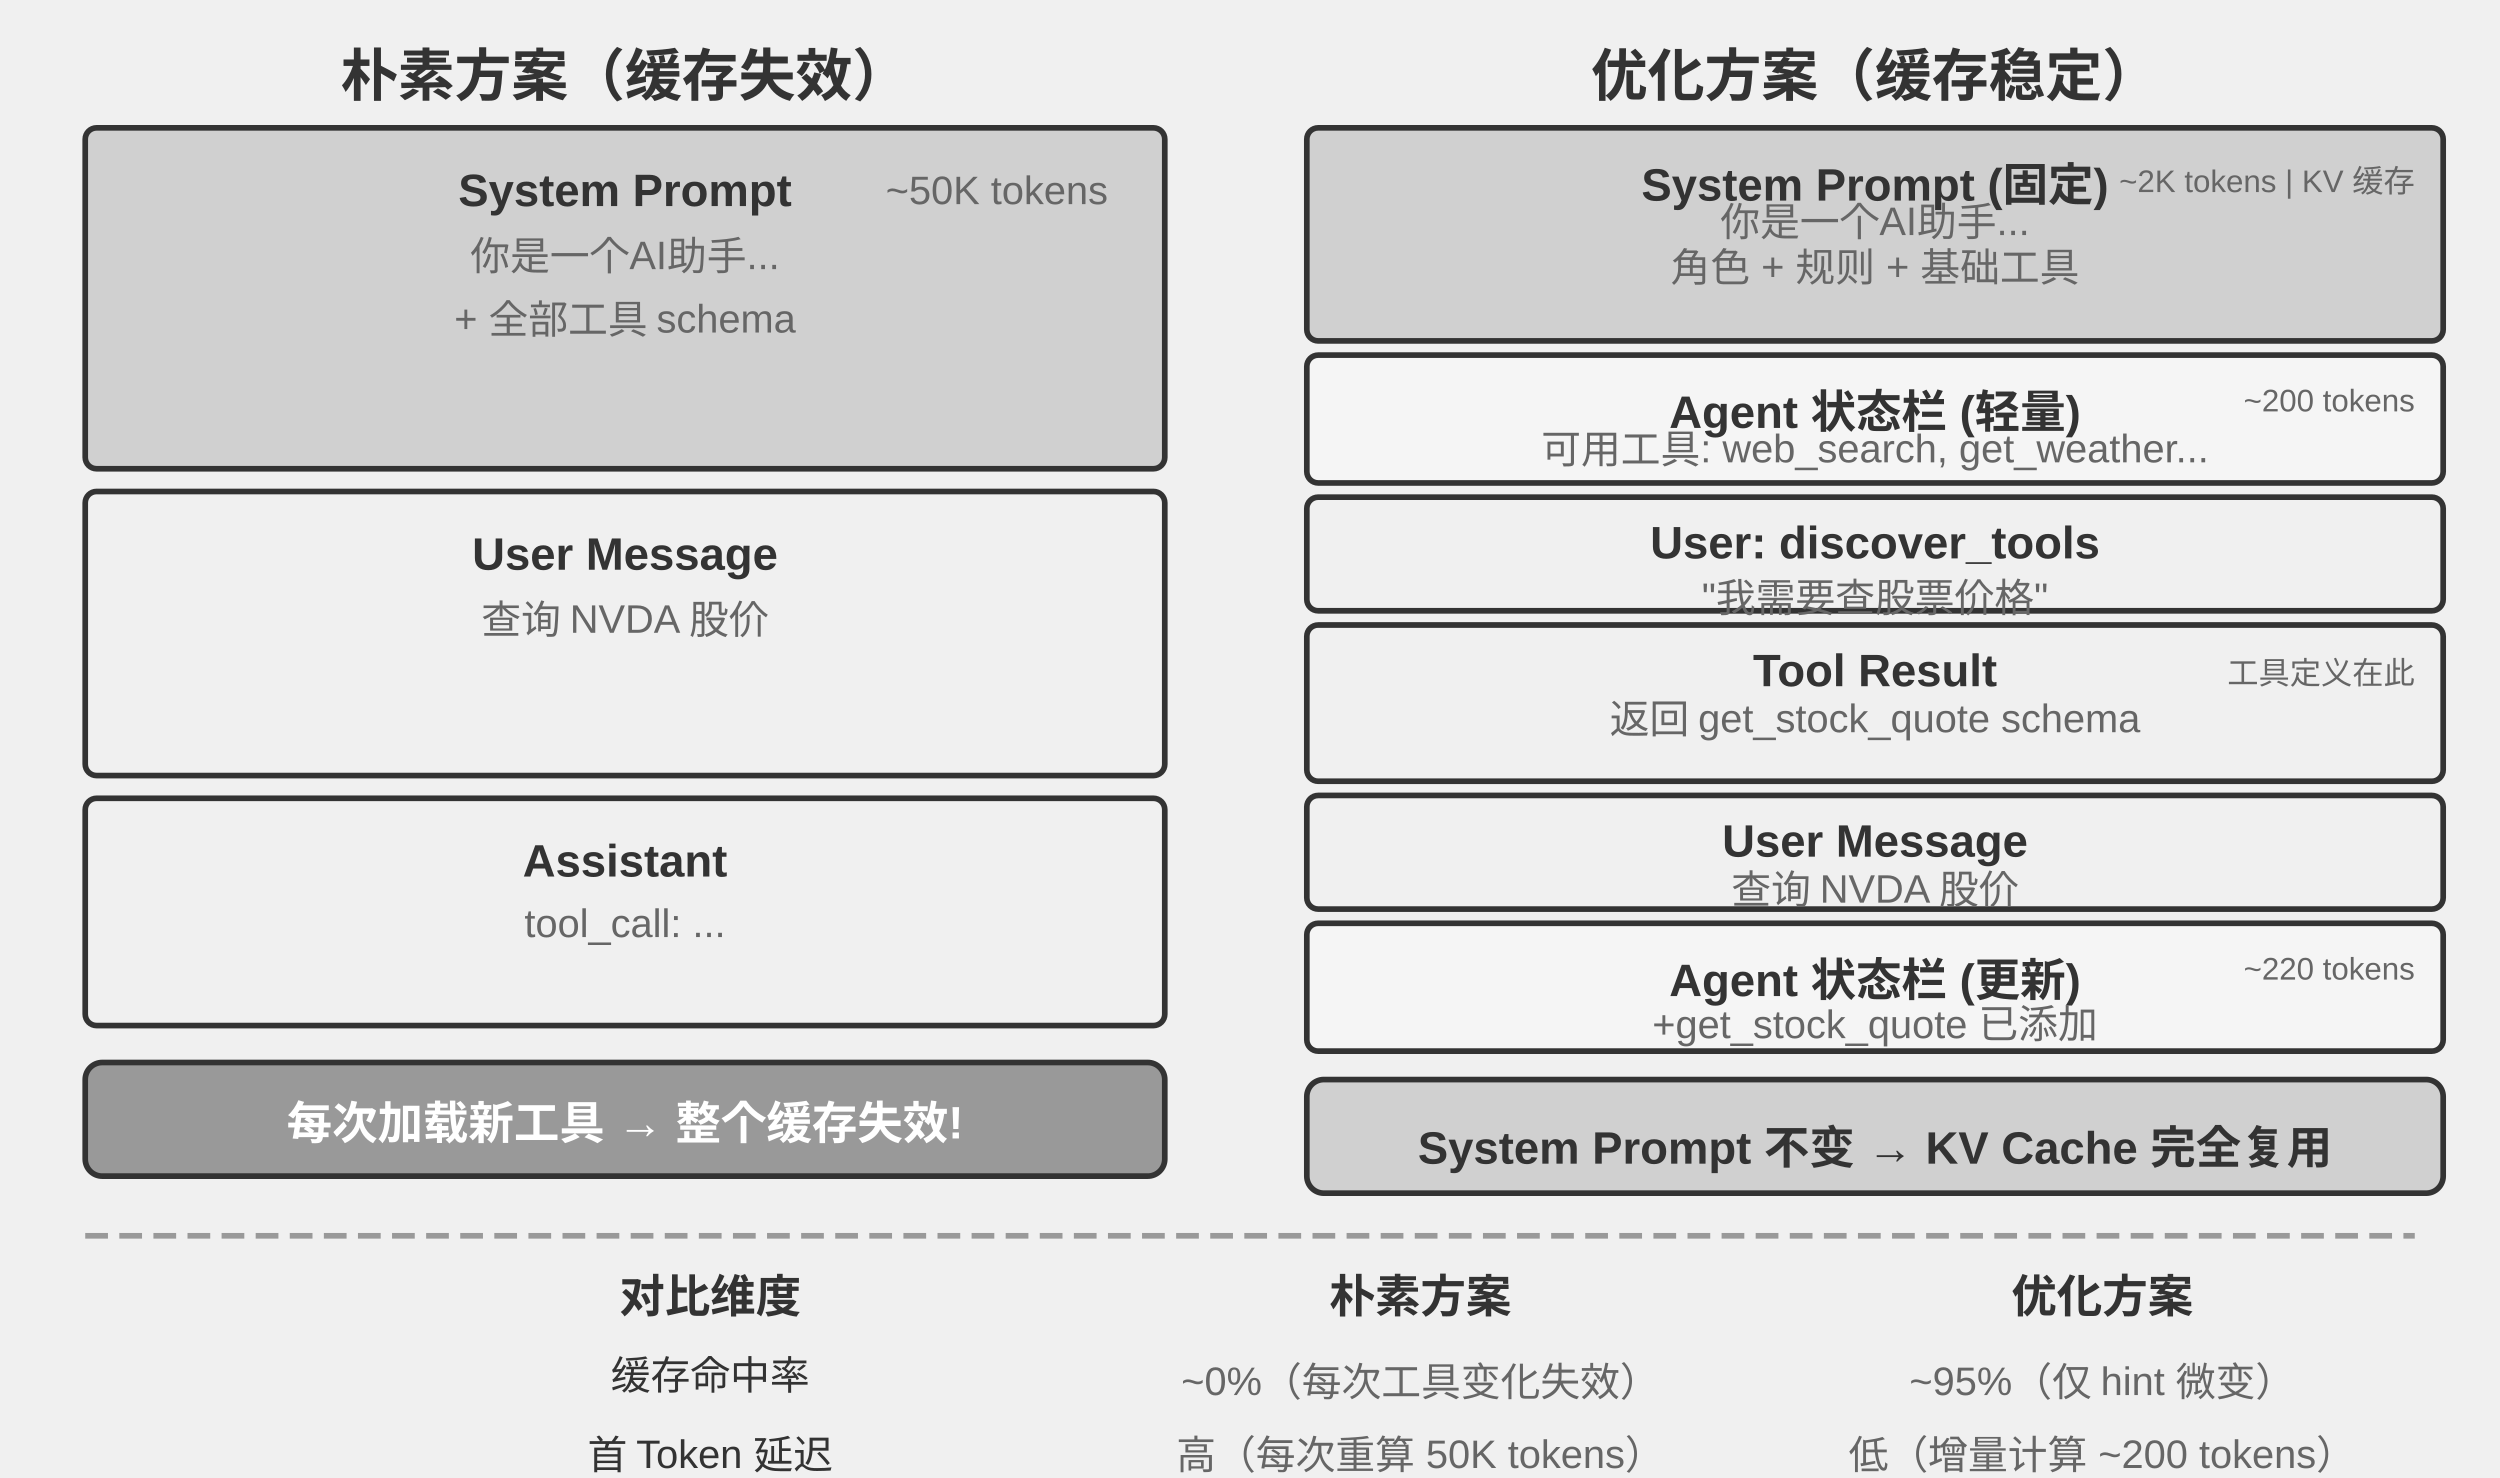
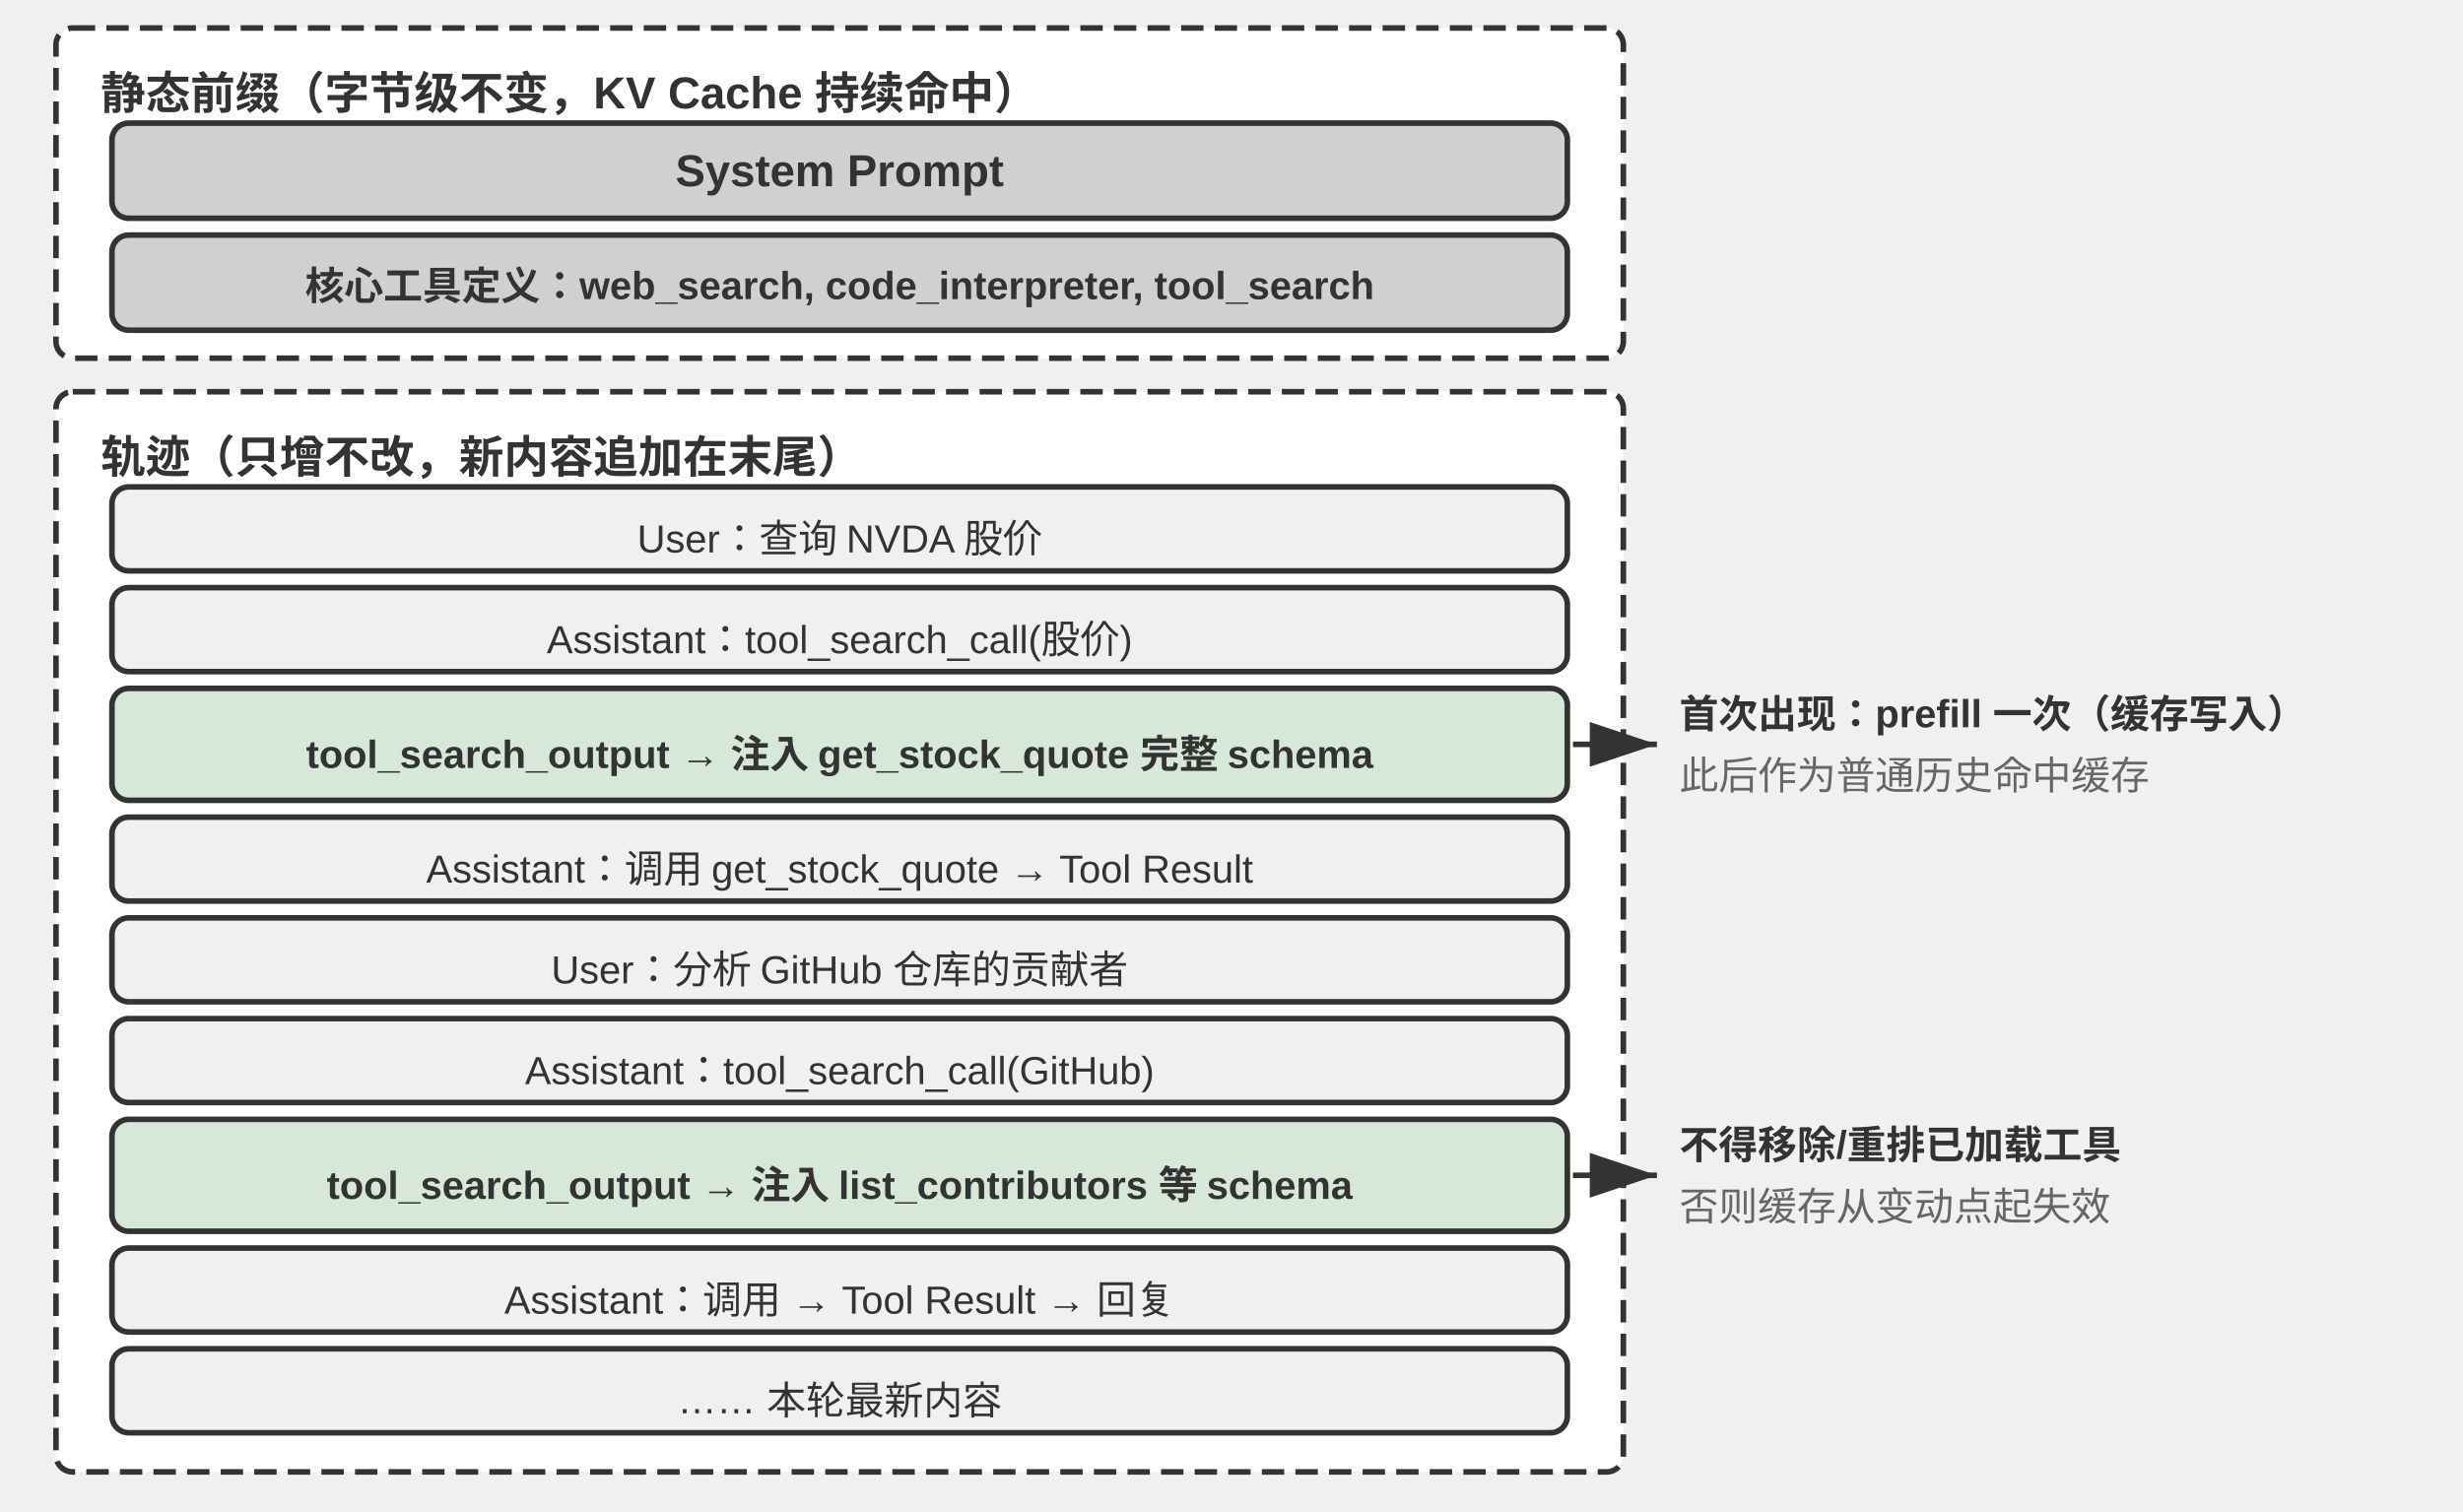
- <svg xmlns="http://www.w3.org/2000/svg" viewBox="0 40 880 520" width="880" height="520" style="background:#ffffff">
+ <svg xmlns="http://www.w3.org/2000/svg" viewBox="0 40 880 540" width="880" height="540" style="background:#ffffff">
  <defs>
    <marker id="ah" markerWidth="12" markerHeight="8" refX="12" refY="4" orient="auto">
      <polygon points="0 0, 12 4, 0 8" fill="#333333" />
    </marker>
    <marker id="ah-light" markerWidth="12" markerHeight="8" refX="12" refY="4" orient="auto">
      <polygon points="0 0, 12 4, 0 8" fill="#999999" />
    </marker>
  </defs>
-   <text x="220" y="65" font-family="Arial, 'Helvetica Neue', Helvetica, 'PingFang SC', 'Microsoft YaHei', sans-serif" font-size="20" fill="#333333" text-anchor="middle" dominant-baseline="central" font-weight="bold">朴素方案（缓存失效）</text>
-   <rect x="30" y="85" width="380" height="120" rx="4" fill="#d0d0d0" stroke="#333333" stroke-width="2" />
-   <text x="220" y="107" font-family="Arial, 'Helvetica Neue', Helvetica, 'PingFang SC', 'Microsoft YaHei', sans-serif" font-size="16" fill="#333333" text-anchor="middle" dominant-baseline="central" font-weight="bold">System Prompt</text>
-   <text x="220" y="129" font-family="Arial, 'Helvetica Neue', Helvetica, 'PingFang SC', 'Microsoft YaHei', sans-serif" font-size="14" fill="#666666" text-anchor="middle" dominant-baseline="central" font-weight="normal">你是一个AI助手...</text>
-   <text x="220" y="149" font-family="Arial, 'Helvetica Neue', Helvetica, 'PingFang SC', 'Microsoft YaHei', sans-serif" font-size="14" fill="#666666" text-anchor="middle" dominant-baseline="central" font-weight="normal">+ 全部工具 schema</text>
-   <text x="390" y="107" font-family="Arial, 'Helvetica Neue', Helvetica, 'PingFang SC', 'Microsoft YaHei', sans-serif" font-size="14" fill="#666666" text-anchor="end" dominant-baseline="central" font-weight="normal">~50K tokens</text>
-   <rect x="30" y="213" width="380" height="100" rx="4" fill="#f0f0f0" stroke="#333333" stroke-width="2" />
-   <text x="220" y="235" font-family="Arial, 'Helvetica Neue', Helvetica, 'PingFang SC', 'Microsoft YaHei', sans-serif" font-size="16" fill="#333333" text-anchor="middle" dominant-baseline="central" font-weight="bold">User Message</text>
-   <text x="220" y="257" font-family="Arial, 'Helvetica Neue', Helvetica, 'PingFang SC', 'Microsoft YaHei', sans-serif" font-size="14" fill="#666666" text-anchor="middle" dominant-baseline="central" font-weight="normal">查询 NVDA 股价</text>
-   <rect x="30" y="321" width="380" height="80" rx="4" fill="#f0f0f0" stroke="#333333" stroke-width="2" />
-   <text x="220" y="343" font-family="Arial, 'Helvetica Neue', Helvetica, 'PingFang SC', 'Microsoft YaHei', sans-serif" font-size="16" fill="#333333" text-anchor="middle" dominant-baseline="central" font-weight="bold">Assistant</text>
-   <text x="220" y="365" font-family="Arial, 'Helvetica Neue', Helvetica, 'PingFang SC', 'Microsoft YaHei', sans-serif" font-size="14" fill="#666666" text-anchor="middle" dominant-baseline="central" font-weight="normal">tool_call: ...</text>
-   <rect x="30" y="414" width="380" height="40" rx="6" fill="#999999" stroke="#333333" stroke-width="2" />
-   <text x="220" y="434" font-family="Arial, 'Helvetica Neue', Helvetica, 'PingFang SC', 'Microsoft YaHei', sans-serif" font-size="16" fill="#ffffff" text-anchor="middle" dominant-baseline="central" font-weight="bold">每次加载新工具 → 整个缓存失效!</text>
-   <text x="660" y="65" font-family="Arial, 'Helvetica Neue', Helvetica, 'PingFang SC', 'Microsoft YaHei', sans-serif" font-size="20" fill="#333333" text-anchor="middle" dominant-baseline="central" font-weight="bold">优化方案（缓存稳定）</text>
-   <rect x="460" y="85" width="400" height="75" rx="4" fill="#d0d0d0" stroke="#333333" stroke-width="2" />
-   <text x="660" y="101" font-family="Arial, 'Helvetica Neue', Helvetica, 'PingFang SC', 'Microsoft YaHei', sans-serif" font-size="16" fill="#333333" text-anchor="middle" dominant-baseline="central" font-weight="bold">System Prompt (固定)</text>
-   <text x="660" y="117" font-family="Arial, 'Helvetica Neue', Helvetica, 'PingFang SC', 'Microsoft YaHei', sans-serif" font-size="14" fill="#666666" text-anchor="middle" dominant-baseline="central" font-weight="normal">你是一个AI助手...</text>
-   <text x="660" y="133" font-family="Arial, 'Helvetica Neue', Helvetica, 'PingFang SC', 'Microsoft YaHei', sans-serif" font-size="14" fill="#666666" text-anchor="middle" dominant-baseline="central" font-weight="normal">角色 + 规则 + 基础工具</text>
-   <text x="850" y="101" font-family="Arial, 'Helvetica Neue', Helvetica, 'PingFang SC', 'Microsoft YaHei', sans-serif" font-size="11" fill="#666666" text-anchor="end" dominant-baseline="central" font-weight="normal">~2K tokens | KV 缓存</text>
-   <rect x="460" y="165" width="400" height="45" rx="4" fill="#f5f5f5" stroke="#333333" stroke-width="2" />
-   <text x="660" y="181" font-family="Arial, 'Helvetica Neue', Helvetica, 'PingFang SC', 'Microsoft YaHei', sans-serif" font-size="16" fill="#333333" text-anchor="middle" dominant-baseline="central" font-weight="bold">Agent 状态栏 (轻量)</text>
-   <text x="660" y="197" font-family="Arial, 'Helvetica Neue', Helvetica, 'PingFang SC', 'Microsoft YaHei', sans-serif" font-size="14" fill="#666666" text-anchor="middle" dominant-baseline="central" font-weight="normal">可用工具: web_search, get_weather...</text>
-   <text x="850" y="181" font-family="Arial, 'Helvetica Neue', Helvetica, 'PingFang SC', 'Microsoft YaHei', sans-serif" font-size="11" fill="#666666" text-anchor="end" dominant-baseline="central" font-weight="normal">~200 tokens</text>
-   <rect x="460" y="215" width="400" height="40" rx="4" fill="#f0f0f0" stroke="#333333" stroke-width="2" />
-   <text x="660" y="231" font-family="Arial, 'Helvetica Neue', Helvetica, 'PingFang SC', 'Microsoft YaHei', sans-serif" font-size="16" fill="#333333" text-anchor="middle" dominant-baseline="central" font-weight="bold">User: discover_tools</text>
-   <text x="660" y="247" font-family="Arial, 'Helvetica Neue', Helvetica, 'PingFang SC', 'Microsoft YaHei', sans-serif" font-size="14" fill="#666666" text-anchor="middle" dominant-baseline="central" font-weight="normal">"我需要查股票价格"</text>
-   <rect x="460" y="260" width="400" height="55" rx="4" fill="#f0f0f0" stroke="#333333" stroke-width="2" />
-   <text x="660" y="276" font-family="Arial, 'Helvetica Neue', Helvetica, 'PingFang SC', 'Microsoft YaHei', sans-serif" font-size="16" fill="#333333" text-anchor="middle" dominant-baseline="central" font-weight="bold">Tool Result</text>
-   <text x="660" y="292" font-family="Arial, 'Helvetica Neue', Helvetica, 'PingFang SC', 'Microsoft YaHei', sans-serif" font-size="14" fill="#666666" text-anchor="middle" dominant-baseline="central" font-weight="normal">返回 get_stock_quote schema</text>
-   <text x="850" y="276" font-family="Arial, 'Helvetica Neue', Helvetica, 'PingFang SC', 'Microsoft YaHei', sans-serif" font-size="11" fill="#666666" text-anchor="end" dominant-baseline="central" font-weight="normal">工具定义在此</text>
-   <rect x="460" y="320" width="400" height="40" rx="4" fill="#f0f0f0" stroke="#333333" stroke-width="2" />
-   <text x="660" y="336" font-family="Arial, 'Helvetica Neue', Helvetica, 'PingFang SC', 'Microsoft YaHei', sans-serif" font-size="16" fill="#333333" text-anchor="middle" dominant-baseline="central" font-weight="bold">User Message</text>
-   <text x="660" y="352" font-family="Arial, 'Helvetica Neue', Helvetica, 'PingFang SC', 'Microsoft YaHei', sans-serif" font-size="14" fill="#666666" text-anchor="middle" dominant-baseline="central" font-weight="normal">查询 NVDA 股价</text>
-   <rect x="460" y="365" width="400" height="45" rx="4" fill="#f5f5f5" stroke="#333333" stroke-width="2" />
-   <text x="660" y="381" font-family="Arial, 'Helvetica Neue', Helvetica, 'PingFang SC', 'Microsoft YaHei', sans-serif" font-size="16" fill="#333333" text-anchor="middle" dominant-baseline="central" font-weight="bold">Agent 状态栏 (更新)</text>
-   <text x="660" y="397" font-family="Arial, 'Helvetica Neue', Helvetica, 'PingFang SC', 'Microsoft YaHei', sans-serif" font-size="14" fill="#666666" text-anchor="middle" dominant-baseline="central" font-weight="normal">+get_stock_quote 已添加</text>
-   <text x="850" y="381" font-family="Arial, 'Helvetica Neue', Helvetica, 'PingFang SC', 'Microsoft YaHei', sans-serif" font-size="11" fill="#666666" text-anchor="end" dominant-baseline="central" font-weight="normal">~220 tokens</text>
-   <rect x="460" y="420" width="400" height="40" rx="6" fill="#d0d0d0" stroke="#333333" stroke-width="2" />
-   <text x="660" y="440" font-family="Arial, 'Helvetica Neue', Helvetica, 'PingFang SC', 'Microsoft YaHei', sans-serif" font-size="16" fill="#333333" text-anchor="middle" dominant-baseline="central" font-weight="bold">System Prompt 不变 → KV Cache 完全复用</text>
-   <line x1="30" y1="475" x2="850" y2="475" stroke="#999999" stroke-width="2" stroke-dasharray="8,4" />
-   <text x="250" y="495" font-family="Arial, 'Helvetica Neue', Helvetica, 'PingFang SC', 'Microsoft YaHei', sans-serif" font-size="16" fill="#333333" text-anchor="middle" dominant-baseline="central" font-weight="bold">对比维度</text>
-   <text x="500" y="495" font-family="Arial, 'Helvetica Neue', Helvetica, 'PingFang SC', 'Microsoft YaHei', sans-serif" font-size="16" fill="#333333" text-anchor="middle" dominant-baseline="central" font-weight="bold">朴素方案</text>
-   <text x="740" y="495" font-family="Arial, 'Helvetica Neue', Helvetica, 'PingFang SC', 'Microsoft YaHei', sans-serif" font-size="16" fill="#333333" text-anchor="middle" dominant-baseline="central" font-weight="bold">优化方案</text>
-   <text x="250" y="523" font-family="Arial, 'Helvetica Neue', Helvetica, 'PingFang SC', 'Microsoft YaHei', sans-serif" font-size="14" fill="#333333" text-anchor="middle" dominant-baseline="central" font-weight="normal">缓存命中率</text>
-   <text x="500" y="523" font-family="Arial, 'Helvetica Neue', Helvetica, 'PingFang SC', 'Microsoft YaHei', sans-serif" font-size="14" fill="#666666" text-anchor="middle" dominant-baseline="central" font-weight="normal">~0%（每次工具变化失效）</text>
-   <text x="740" y="523" font-family="Arial, 'Helvetica Neue', Helvetica, 'PingFang SC', 'Microsoft YaHei', sans-serif" font-size="14" fill="#666666" text-anchor="middle" dominant-baseline="central" font-weight="normal">~95%（仅 hint 微变）</text>
-   <text x="250" y="551" font-family="Arial, 'Helvetica Neue', Helvetica, 'PingFang SC', 'Microsoft YaHei', sans-serif" font-size="14" fill="#333333" text-anchor="middle" dominant-baseline="central" font-weight="normal">首 Token 延迟</text>
-   <text x="500" y="551" font-family="Arial, 'Helvetica Neue', Helvetica, 'PingFang SC', 'Microsoft YaHei', sans-serif" font-size="14" fill="#666666" text-anchor="middle" dominant-baseline="central" font-weight="normal">高（每次重算 50K tokens）</text>
-   <text x="740" y="551" font-family="Arial, 'Helvetica Neue', Helvetica, 'PingFang SC', 'Microsoft YaHei', sans-serif" font-size="14" fill="#666666" text-anchor="middle" dominant-baseline="central" font-weight="normal">低（增量计算 ~200 tokens）</text>
+   <rect x="20" y="50" width="560" height="118" rx="6" fill="#ffffff" stroke="#333333" stroke-width="2" stroke-dasharray="8,4" />
+   <text x="36" y="72" font-family="Arial, 'Helvetica Neue', Helvetica, 'PingFang SC', 'Microsoft YaHei', sans-serif" font-size="16" fill="#333333" text-anchor="start" dominant-baseline="central" font-weight="bold">静态前缀（字节级不变，KV Cache 持续命中）</text>
+   <rect x="40" y="84" width="520" height="34" rx="6" fill="#d0d0d0" stroke="#333333" stroke-width="2" />
+   <text x="300.0" y="101" font-family="Arial, 'Helvetica Neue', Helvetica, 'PingFang SC', 'Microsoft YaHei', sans-serif" font-size="16" fill="#333333" text-anchor="middle" dominant-baseline="central" font-weight="bold">System Prompt</text>
+   <rect x="40" y="124" width="520" height="34" rx="6" fill="#d0d0d0" stroke="#333333" stroke-width="2" />
+   <text x="300.0" y="141" font-family="Arial, 'Helvetica Neue', Helvetica, 'PingFang SC', 'Microsoft YaHei', sans-serif" font-size="14" fill="#333333" text-anchor="middle" dominant-baseline="central" font-weight="bold">核心工具定义：web_search, code_interpreter, tool_search</text>
+   <rect x="20" y="180" width="560" height="386" rx="6" fill="#ffffff" stroke="#333333" stroke-width="2" stroke-dasharray="8,4" />
+   <text x="36" y="202" font-family="Arial, 'Helvetica Neue', Helvetica, 'PingFang SC', 'Microsoft YaHei', sans-serif" font-size="16" fill="#333333" text-anchor="start" dominant-baseline="central" font-weight="bold">轨迹（只增不改，新内容追加在末尾）</text>
+   <rect x="40" y="214" width="520" height="30" rx="6" fill="#f0f0f0" stroke="#333333" stroke-width="2" />
+   <text x="300.0" y="229.0" font-family="Arial, 'Helvetica Neue', Helvetica, 'PingFang SC', 'Microsoft YaHei', sans-serif" font-size="14" fill="#333333" text-anchor="middle" dominant-baseline="central" font-weight="normal">User：查询 NVDA 股价</text>
+   <rect x="40" y="250" width="520" height="30" rx="6" fill="#f0f0f0" stroke="#333333" stroke-width="2" />
+   <text x="300.0" y="265.0" font-family="Arial, 'Helvetica Neue', Helvetica, 'PingFang SC', 'Microsoft YaHei', sans-serif" font-size="14" fill="#333333" text-anchor="middle" dominant-baseline="central" font-weight="normal">Assistant：tool_search_call(股价)</text>
+   <rect x="40" y="286" width="520" height="40" rx="6" fill="#d8e8d8" stroke="#333333" stroke-width="2" />
+   <text x="300.0" y="306.0" font-family="Arial, 'Helvetica Neue', Helvetica, 'PingFang SC', 'Microsoft YaHei', sans-serif" font-size="14" fill="#333333" text-anchor="middle" dominant-baseline="central" font-weight="bold">tool_search_output → 注入 get_stock_quote 完整 schema</text>
+   <rect x="40" y="332" width="520" height="30" rx="6" fill="#f0f0f0" stroke="#333333" stroke-width="2" />
+   <text x="300.0" y="347.0" font-family="Arial, 'Helvetica Neue', Helvetica, 'PingFang SC', 'Microsoft YaHei', sans-serif" font-size="14" fill="#333333" text-anchor="middle" dominant-baseline="central" font-weight="normal">Assistant：调用 get_stock_quote → Tool Result</text>
+   <rect x="40" y="368" width="520" height="30" rx="6" fill="#f0f0f0" stroke="#333333" stroke-width="2" />
+   <text x="300.0" y="383.0" font-family="Arial, 'Helvetica Neue', Helvetica, 'PingFang SC', 'Microsoft YaHei', sans-serif" font-size="14" fill="#333333" text-anchor="middle" dominant-baseline="central" font-weight="normal">User：分析 GitHub 仓库的贡献者</text>
+   <rect x="40" y="404" width="520" height="30" rx="6" fill="#f0f0f0" stroke="#333333" stroke-width="2" />
+   <text x="300.0" y="419.0" font-family="Arial, 'Helvetica Neue', Helvetica, 'PingFang SC', 'Microsoft YaHei', sans-serif" font-size="14" fill="#333333" text-anchor="middle" dominant-baseline="central" font-weight="normal">Assistant：tool_search_call(GitHub)</text>
+   <rect x="40" y="440" width="520" height="40" rx="6" fill="#d8e8d8" stroke="#333333" stroke-width="2" />
+   <text x="300.0" y="460.0" font-family="Arial, 'Helvetica Neue', Helvetica, 'PingFang SC', 'Microsoft YaHei', sans-serif" font-size="14" fill="#333333" text-anchor="middle" dominant-baseline="central" font-weight="bold">tool_search_output → 注入 list_contributors 等 schema</text>
+   <rect x="40" y="486" width="520" height="30" rx="6" fill="#f0f0f0" stroke="#333333" stroke-width="2" />
+   <text x="300.0" y="501.0" font-family="Arial, 'Helvetica Neue', Helvetica, 'PingFang SC', 'Microsoft YaHei', sans-serif" font-size="14" fill="#333333" text-anchor="middle" dominant-baseline="central" font-weight="normal">Assistant：调用 → Tool Result → 回复</text>
+   <rect x="40" y="522" width="520" height="30" rx="6" fill="#f0f0f0" stroke="#333333" stroke-width="2" />
+   <text x="300.0" y="537.0" font-family="Arial, 'Helvetica Neue', Helvetica, 'PingFang SC', 'Microsoft YaHei', sans-serif" font-size="14" fill="#333333" text-anchor="middle" dominant-baseline="central" font-weight="normal">…… 本轮最新内容</text>
+   <line x1="562" y1="306.0" x2="592" y2="306.0" stroke="#333333" stroke-width="2" stroke-dasharray="8,4" marker-end="url(#ah)" />
+   <line x1="562" y1="460.0" x2="592" y2="460.0" stroke="#333333" stroke-width="2" stroke-dasharray="8,4" marker-end="url(#ah)" />
+   <text x="600" y="294.0" font-family="Arial, 'Helvetica Neue', Helvetica, 'PingFang SC', 'Microsoft YaHei', sans-serif" font-size="14" fill="#333333" text-anchor="start" dominant-baseline="central" font-weight="bold">首次出现：prefill 一次（缓存写入）</text>
+   <text x="600" y="316.0" font-family="Arial, 'Helvetica Neue', Helvetica, 'PingFang SC', 'Microsoft YaHei', sans-serif" font-size="14" fill="#666666" text-anchor="start" dominant-baseline="central" font-weight="normal">此后作为普通历史命中缓存</text>
+   <text x="600" y="448.0" font-family="Arial, 'Helvetica Neue', Helvetica, 'PingFang SC', 'Microsoft YaHei', sans-serif" font-size="14" fill="#333333" text-anchor="start" dominant-baseline="central" font-weight="bold">不得移除/重排已加载工具</text>
+   <text x="600" y="470.0" font-family="Arial, 'Helvetica Neue', Helvetica, 'PingFang SC', 'Microsoft YaHei', sans-serif" font-size="14" fill="#666666" text-anchor="start" dominant-baseline="central" font-weight="normal">否则缓存从变动点起失效</text>
</svg>
